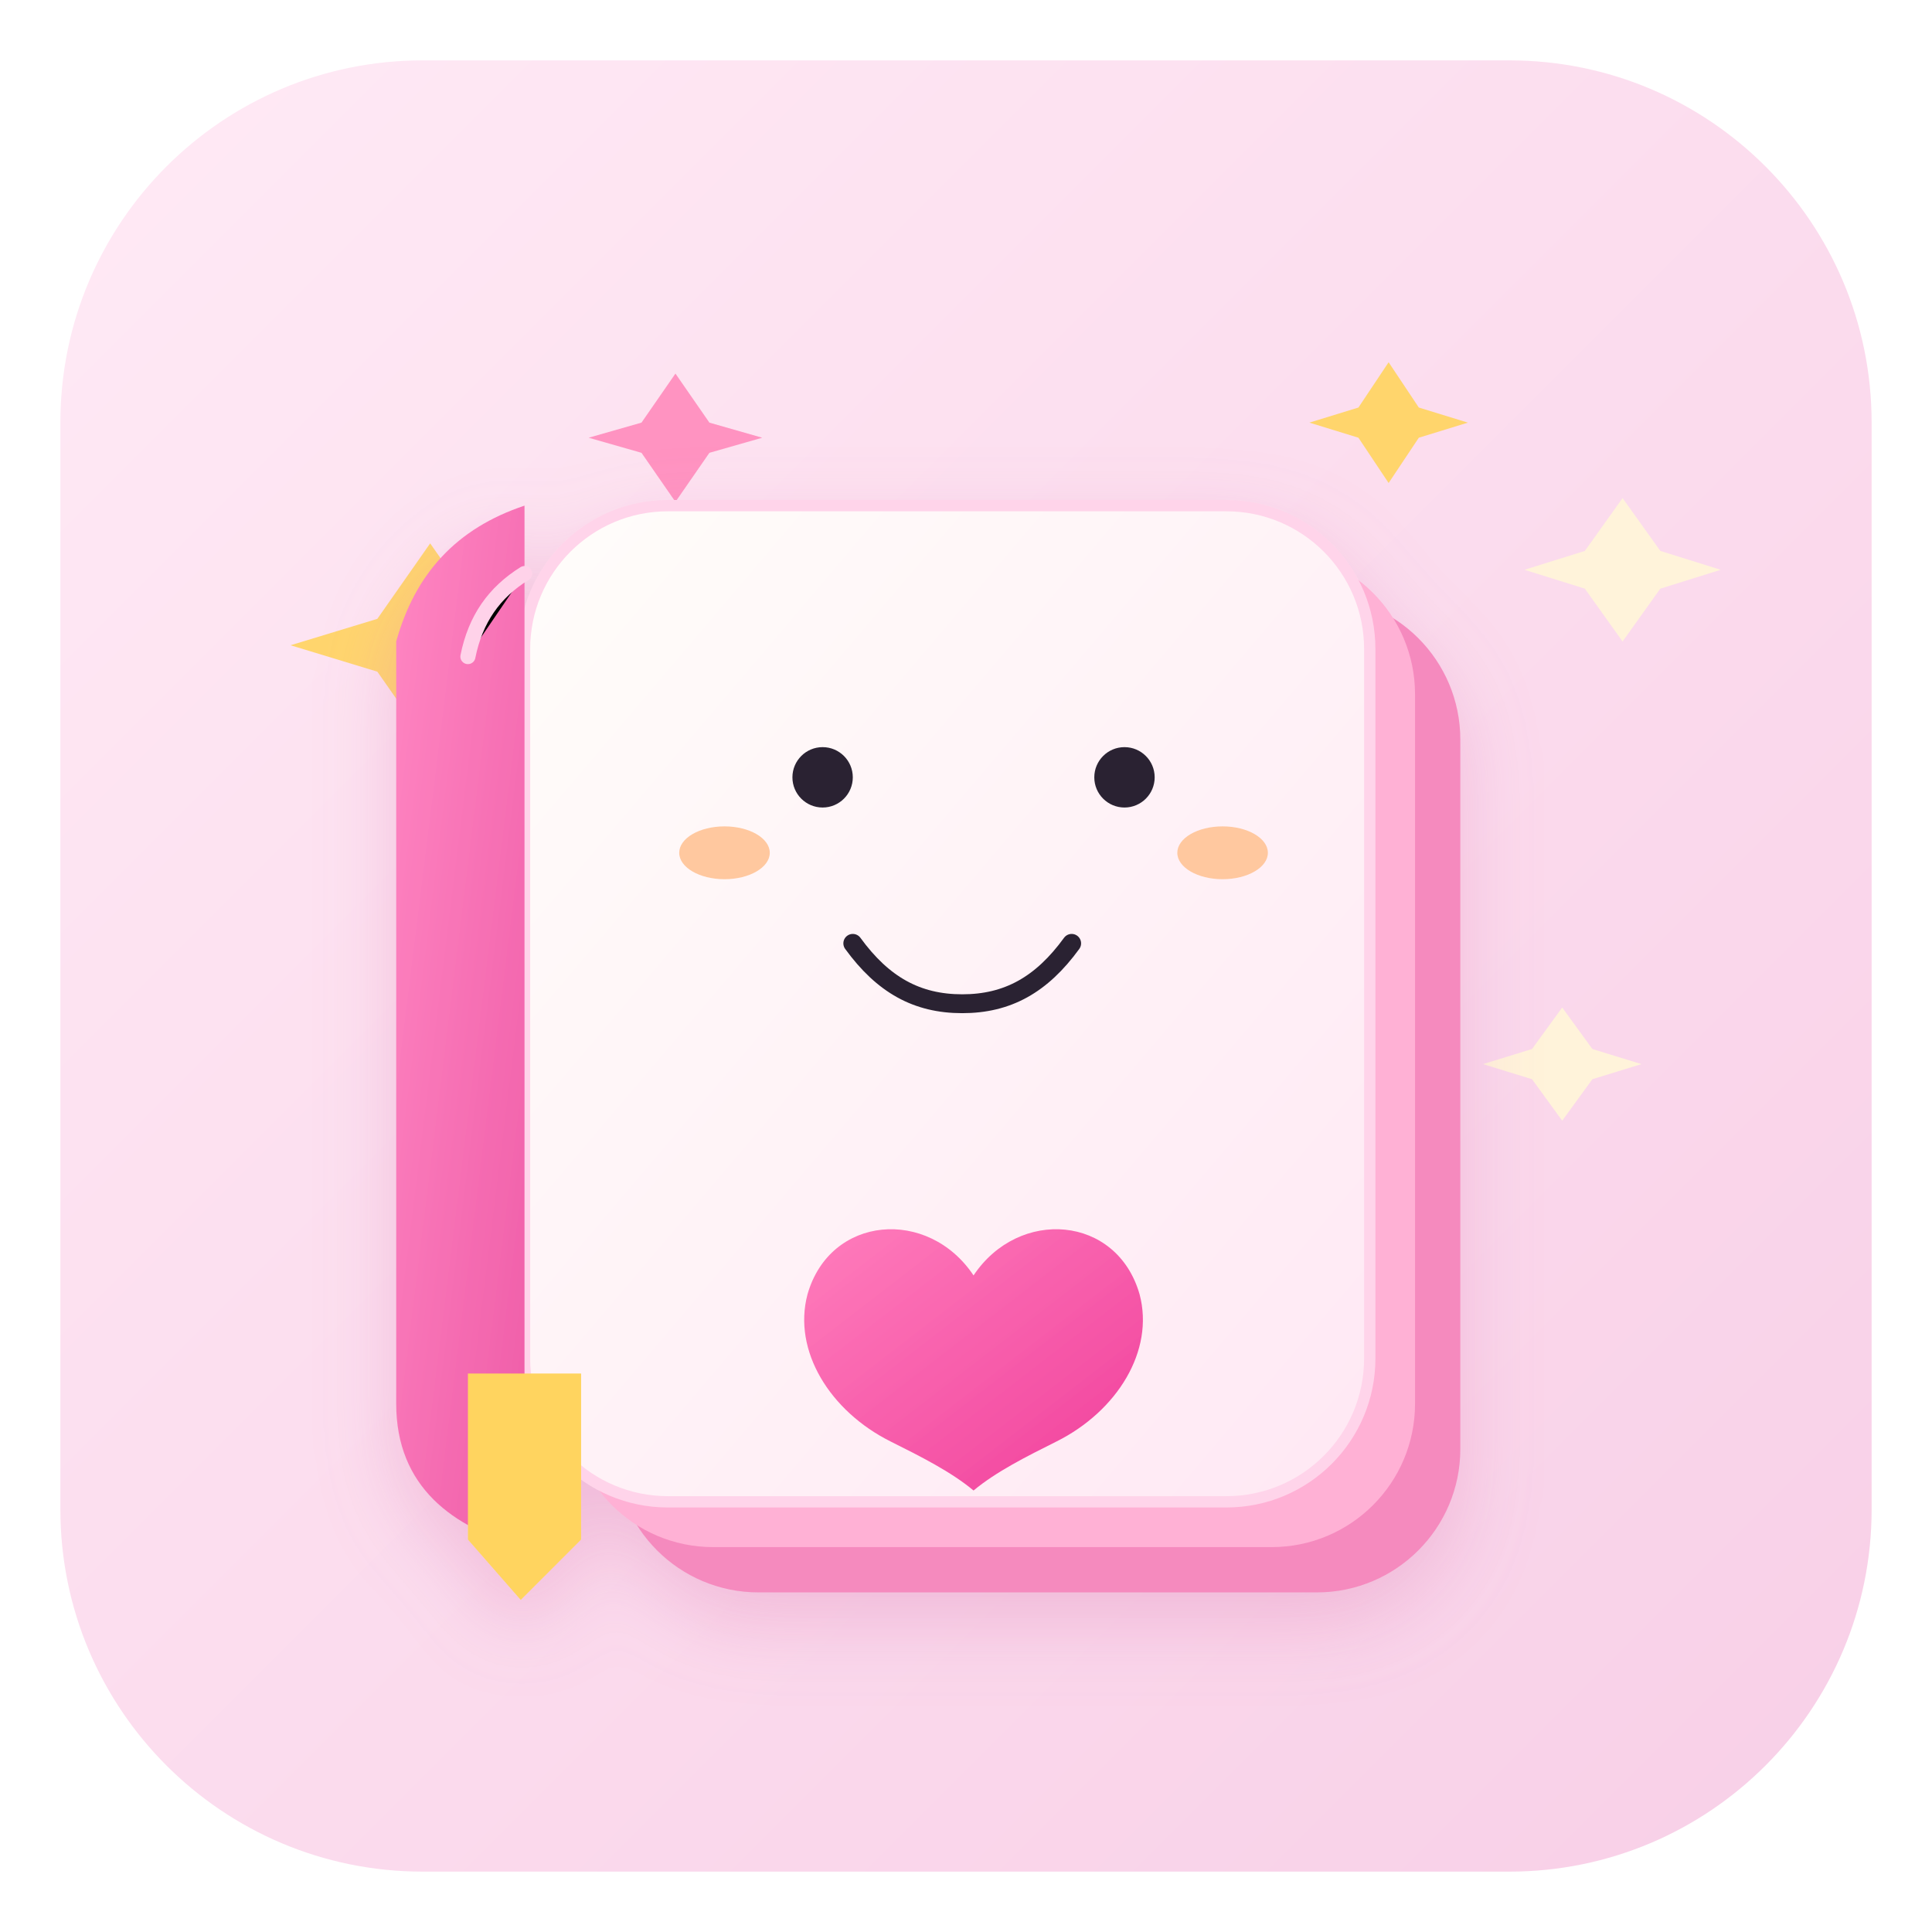
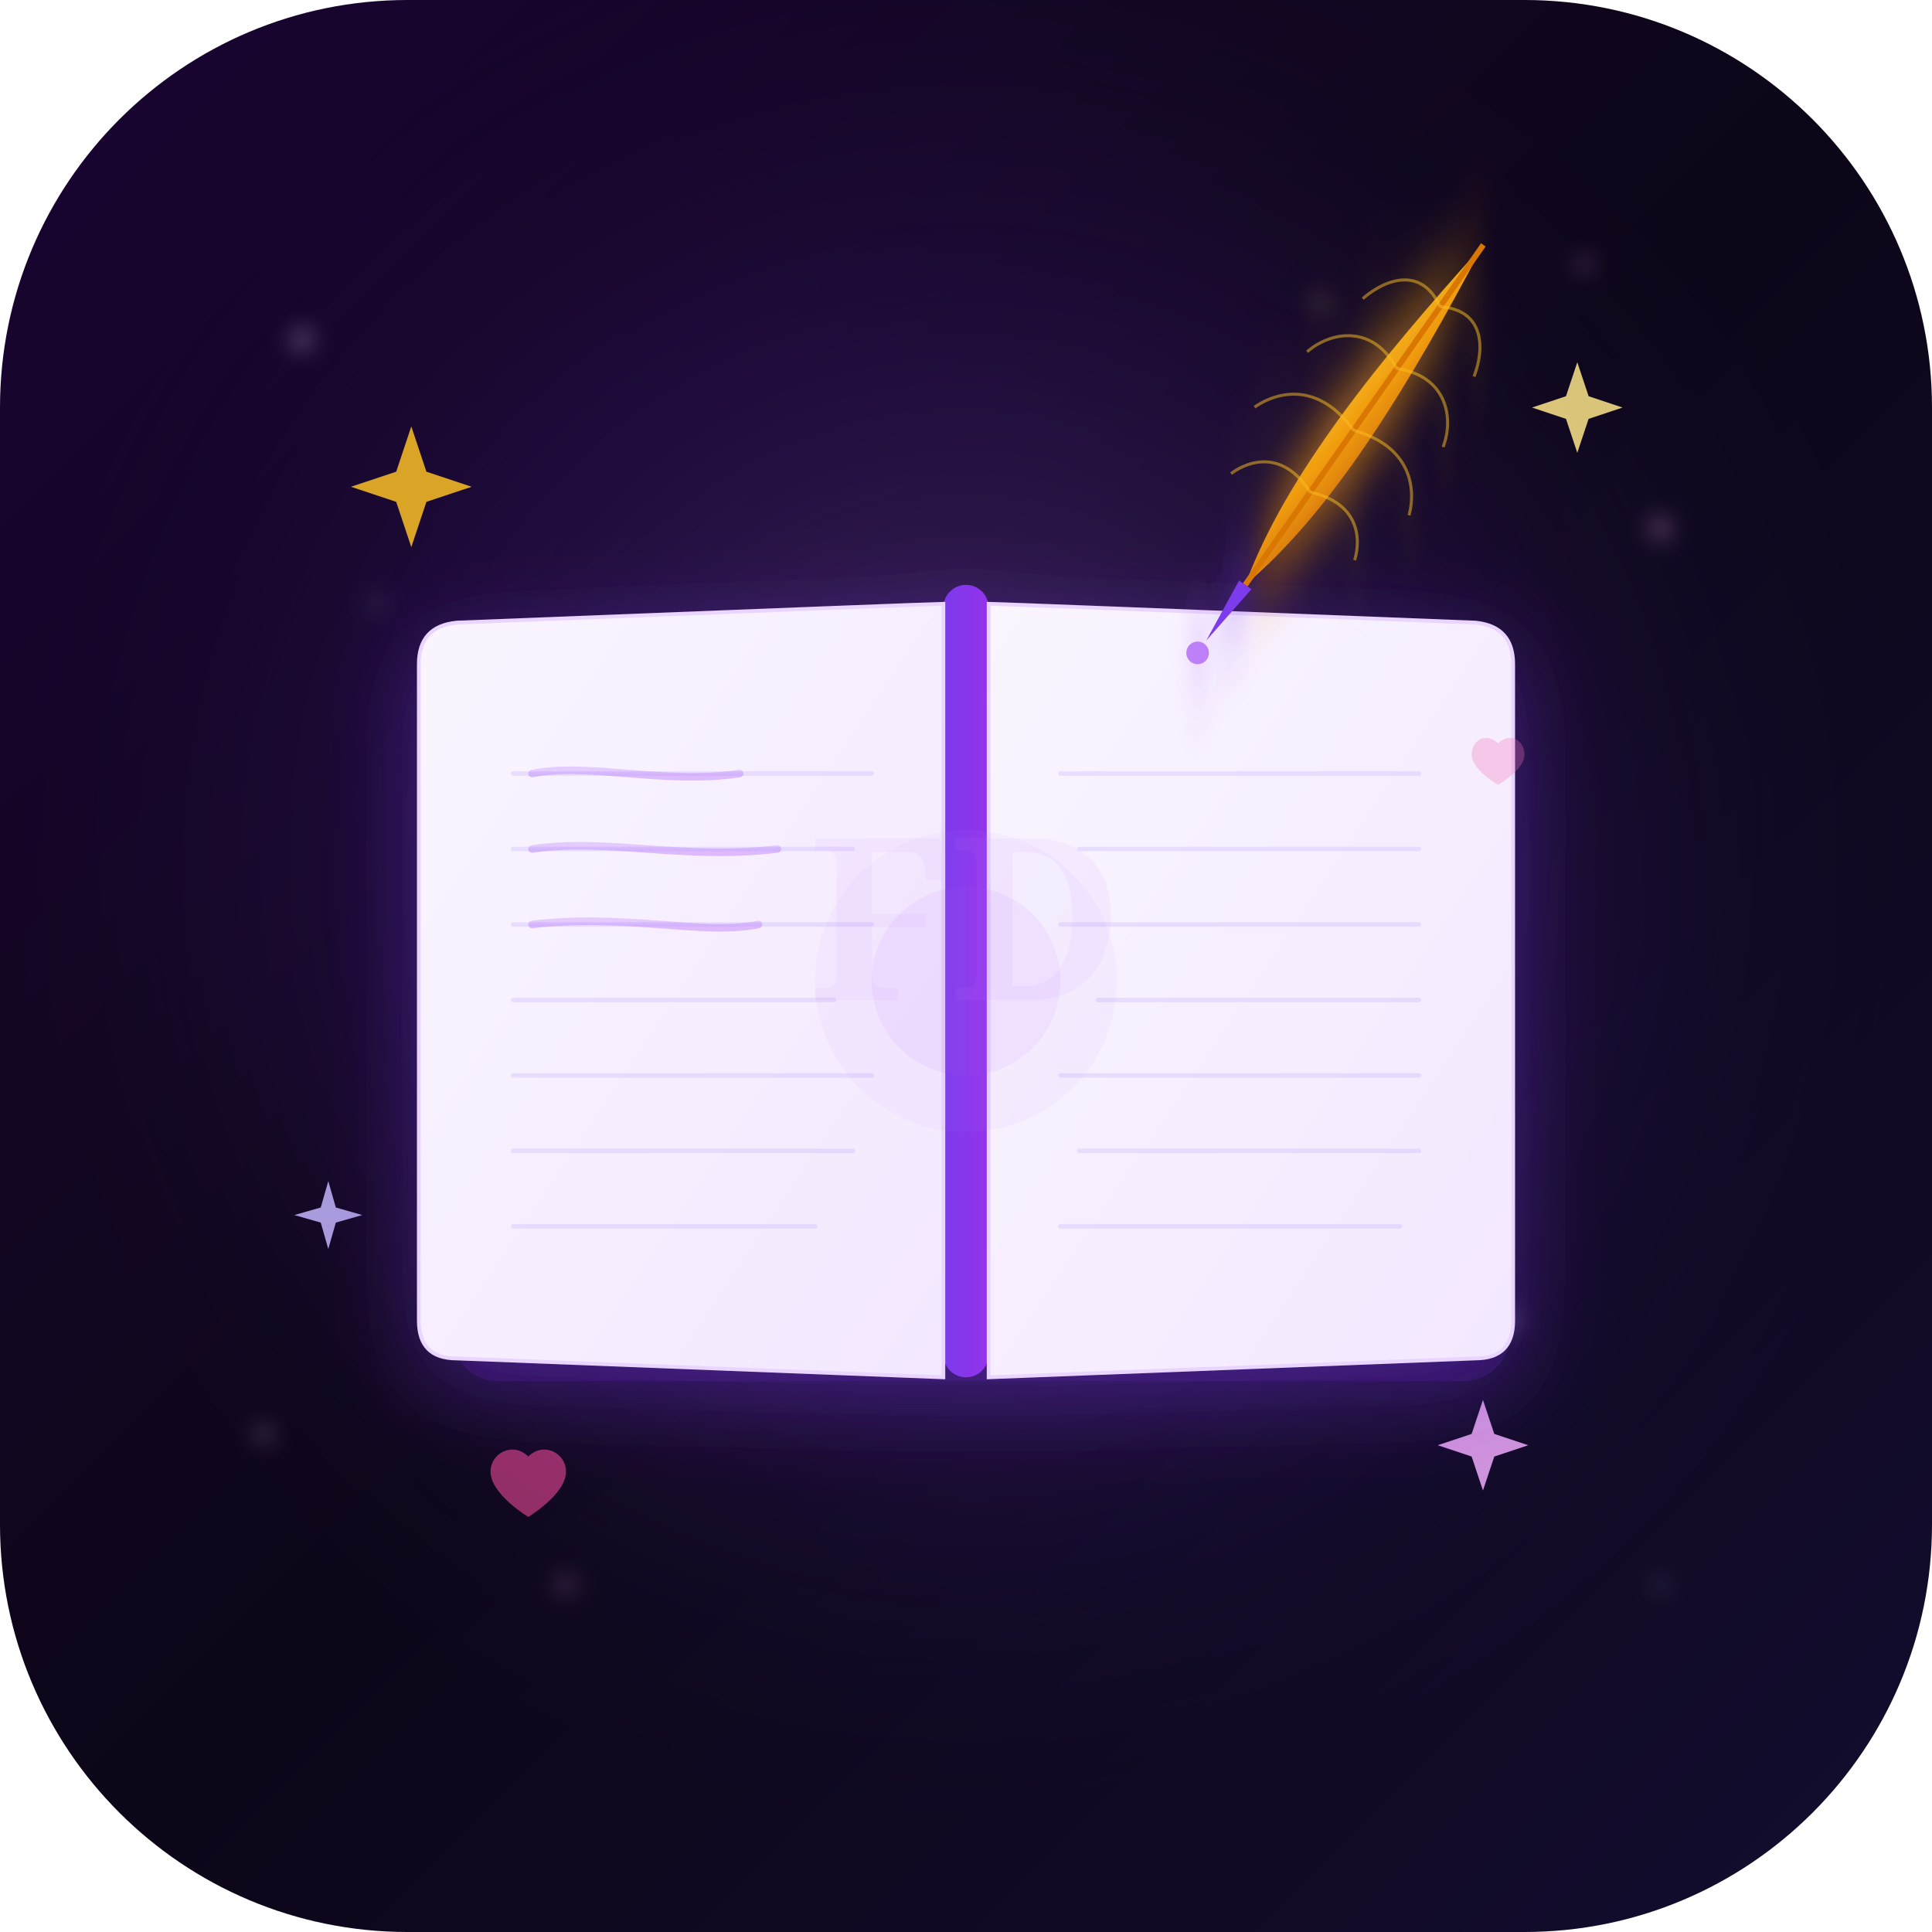
<svg xmlns="http://www.w3.org/2000/svg" viewBox="0 0 512 512" width="512" height="512" role="img" aria-label="FairyDiary app icon">
  <defs>
-     <linearGradient id="bg" x1="0%" y1="0%" x2="100%" y2="100%">
-       <stop offset="0%" stop-color="#ffeaf5" />
-       <stop offset="100%" stop-color="#f8cfe7" />
+     <linearGradient id="bgGrad" x1="0%" y1="0%" x2="100%" y2="100%">
+       <stop offset="0%" stop-color="#1a0533" />
+       <stop offset="50%" stop-color="#0d0618" />
+       <stop offset="100%" stop-color="#130d30" />
    </linearGradient>
-     <linearGradient id="bookBody" x1="0%" y1="0%" x2="100%" y2="100%">
-       <stop offset="0%" stop-color="#fffdfa" />
-       <stop offset="100%" stop-color="#ffe8f4" />
+     <linearGradient id="auroraGrad" x1="0%" y1="0%" x2="100%" y2="100%">
+       <stop offset="0%" stop-color="#c084fc" />
+       <stop offset="35%" stop-color="#a855f7" />
+       <stop offset="65%" stop-color="#ec4899" />
+       <stop offset="100%" stop-color="#f472b6" />
    </linearGradient>
-     <linearGradient id="bookEdge" x1="0%" y1="0%" x2="100%" y2="100%">
-       <stop offset="0%" stop-color="#ff86c2" />
-       <stop offset="100%" stop-color="#ef5da8" />
+     <linearGradient id="pageGrad" x1="0%" y1="0%" x2="100%" y2="100%">
+       <stop offset="0%" stop-color="#faf5ff" />
+       <stop offset="100%" stop-color="#f3e8ff" />
    </linearGradient>
-     <linearGradient id="heart" x1="0%" y1="0%" x2="100%" y2="100%">
-       <stop offset="0%" stop-color="#ff7dbc" />
-       <stop offset="100%" stop-color="#f03f9b" />
+     <linearGradient id="spineGrad" x1="0%" y1="0%" x2="100%" y2="0%">
+       <stop offset="0%" stop-color="#7c3aed" />
+       <stop offset="100%" stop-color="#9333ea" />
    </linearGradient>
-     <filter id="softShadow" x="-20%" y="-20%" width="140%" height="140%">
-       <feDropShadow dx="0" dy="8" stdDeviation="10" flood-color="#df82b8" flood-opacity="0.35" />
+     <linearGradient id="quillGrad" x1="0%" y1="0%" x2="100%" y2="100%">
+       <stop offset="0%" stop-color="#fbbf24" />
+       <stop offset="50%" stop-color="#f59e0b" />
+       <stop offset="100%" stop-color="#d97706" />
+     </linearGradient>
+     <linearGradient id="inkGrad" x1="0%" y1="0%" x2="0%" y2="100%">
+       <stop offset="0%" stop-color="#c084fc" />
+       <stop offset="100%" stop-color="#a855f7" />
+     </linearGradient>
+     <radialGradient id="glowCenter" cx="50%" cy="45%" r="50%">
+       <stop offset="0%" stop-color="#c084fc" stop-opacity="0.3" />
+       <stop offset="60%" stop-color="#7c3aed" stop-opacity="0.1" />
+       <stop offset="100%" stop-color="#1a0533" stop-opacity="0" />
+     </radialGradient>
+     <filter id="softGlow" x="-30%" y="-30%" width="160%" height="160%">
+       <feGaussianBlur stdDeviation="8" result="blur" />
+       <feMerge>
+         <feMergeNode in="blur" />
+         <feMergeNode in="SourceGraphic" />
+       </feMerge>
+     </filter>
+     <filter id="starGlow" x="-50%" y="-50%" width="200%" height="200%">
+       <feGaussianBlur stdDeviation="3" />
+     </filter>
+     <filter id="dropShadow" x="-20%" y="-10%" width="140%" height="140%">
+       <feDropShadow dx="0" dy="6" stdDeviation="12" flood-color="#7c3aed" flood-opacity="0.4" />
    </filter>
  </defs>
-   <rect x="16" y="16" width="480" height="480" rx="96" fill="url(#bg)" />
-   <g opacity="0.9">
-     <path d="M100 164l14-20 14 20 23 7-23 7-14 20-14-20-23-7z" fill="#ffd45e" />
-     <path d="M420 146l10-14 10 14 16 5-16 5-10 14-10-14-16-5z" fill="#fff6d8" />
-     <path d="M360 108l8-12 8 12 13 4-13 4-8 12-8-12-13-4z" fill="#ffd45e" />
-     <path d="M170 112l9-13 9 13 14 4-14 4-9 13-9-13-14-4z" fill="#ff8bbb" />
-     <path d="M406 278l8-11 8 11 13 4-13 4-8 11-8-11-13-4z" fill="#fff6d8" />
+   <rect width="512" height="512" rx="108" fill="url(#bgGrad)" />
+   <rect width="512" height="512" rx="108" fill="url(#glowCenter)" />
+   <g opacity="0.7" filter="url(#starGlow)">
+     <circle cx="80" cy="90" r="2" fill="#e9d5ff" />
+     <circle cx="420" cy="70" r="1.5" fill="#c084fc" />
+     <circle cx="440" cy="140" r="2" fill="#f0abfc" />
+     <circle cx="70" cy="380" r="1.5" fill="#ddd6fe" />
+     <circle cx="100" cy="160" r="1" fill="#e9d5ff" />
+     <circle cx="400" cy="350" r="1.8" fill="#c4b5fd" />
+     <circle cx="350" cy="80" r="1.2" fill="#fde68a" />
+     <circle cx="150" cy="420" r="1.5" fill="#f0abfc" />
+     <circle cx="440" cy="420" r="1" fill="#e9d5ff" />
  </g>
-   <g filter="url(#softShadow)" transform="translate(8 6)">
-     <rect x="155" y="152" width="224" height="264" rx="38" fill="#f58abe" />
-     <rect x="143" y="140" width="224" height="264" rx="38" fill="#ffb1d5" />
-     <rect x="131" y="128" width="224" height="264" rx="38" fill="url(#bookBody)" stroke="#ffd4ea" stroke-width="3" />
-     <path d="M131 128c-18 6-29 18-34 36v202c0 22 15 33 34 38v-276z" fill="url(#bookEdge)" />
-     <path d="M131 146c-8 5-13 12-15 22" stroke="#ffd2e9" stroke-width="4" stroke-linecap="round" />
-     <circle cx="210" cy="200" r="8" fill="#2a2230" />
-     <circle cx="290" cy="200" r="8" fill="#2a2230" />
-     <path d="M218 244c8 11 17 16 29 16 12 0 21-5 29-16" fill="none" stroke="#2a2230" stroke-width="5" stroke-linecap="round" />
-     <ellipse cx="184" cy="220" rx="12" ry="7" fill="#ffc89f" />
-     <ellipse cx="316" cy="220" rx="12" ry="7" fill="#ffc89f" />
-     <path d="M250 332c-12-18-38-16-44 5-4 15 6 31 22 39 8 4 16 8 22 13 6-5 14-9 22-13 16-8 26-24 22-39-6-21-32-23-44-5z" fill="url(#heart)" />
-     <path d="M116 358l30 0 0 44-16 16-14-16z" fill="#ffd45e" />
+   <g opacity="0.85">
+     <path d="M105 125 l4-12 4 12 12 4-12 4-4 12-4-12-12-4z" fill="#fbbf24" />
+     <path d="M415 105 l3-9 3 9 9 3-9 3-3 9-3-9-9-3z" fill="#fde68a" />
+     <path d="M390 380 l3-9 3 9 9 3-9 3-3 9-3-9-9-3z" fill="#f0abfc" />
+     <path d="M85 320 l2-7 2 7 7 2-7 2-2 7-2-7-7-2z" fill="#c4b5fd" />
+   </g>
+   <g filter="url(#dropShadow)" transform="translate(256 260)">
+     <rect x="-140" y="-100" width="280" height="200" rx="12" fill="#4c1d95" opacity="0.3" transform="translate(4,6)" />
+     <rect x="-6" y="-105" width="12" height="210" rx="6" fill="url(#spineGrad)" />
+     <path d="M-6,-100 Q-8,-100 -135,-95 Q-145,-94 -145,-84 L-145,90 Q-145,100 -135,100 L-6,105 Z" fill="url(#pageGrad)" stroke="#e9d5ff" stroke-width="1" />
+     <path d="M6,-100 Q8,-100 135,-95 Q145,-94 145,-84 L145,90 Q145,100 135,100 L6,105 Z" fill="url(#pageGrad)" stroke="#e9d5ff" stroke-width="1" />
+     <g opacity="0.2" stroke="#a78bfa" stroke-width="1.2" stroke-linecap="round">
+       <line x1="-120" y1="-55" x2="-25" y2="-55" />
+       <line x1="-120" y1="-35" x2="-30" y2="-35" />
+       <line x1="-120" y1="-15" x2="-25" y2="-15" />
+       <line x1="-120" y1="5" x2="-35" y2="5" />
+       <line x1="-120" y1="25" x2="-25" y2="25" />
+       <line x1="-120" y1="45" x2="-30" y2="45" />
+       <line x1="-120" y1="65" x2="-40" y2="65" />
+     </g>
+     <g opacity="0.2" stroke="#a78bfa" stroke-width="1.2" stroke-linecap="round">
+       <line x1="25" y1="-55" x2="120" y2="-55" />
+       <line x1="30" y1="-35" x2="120" y2="-35" />
+       <line x1="25" y1="-15" x2="120" y2="-15" />
+       <line x1="35" y1="5" x2="120" y2="5" />
+       <line x1="25" y1="25" x2="120" y2="25" />
+       <line x1="30" y1="45" x2="120" y2="45" />
+       <line x1="25" y1="65" x2="115" y2="65" />
+     </g>
+     <g opacity="0.35" stroke="url(#inkGrad)" stroke-width="2" stroke-linecap="round" fill="none">
+       <path d="M-115,-55 C-100,-58 -80,-52 -60,-55" />
+       <path d="M-115,-35 C-95,-38 -75,-32 -50,-35" />
+       <path d="M-115,-15 C-90,-18 -70,-12 -55,-15" />
+     </g>
+   </g>
+   <g filter="url(#softGlow)" transform="translate(330 155) rotate(35)">
+     <path d="M0,0 C-8,-30 -5,-70 0,-110 C5,-70 8,-30 0,0Z" fill="url(#quillGrad)" opacity="0.95" />
+     <line x1="0" y1="0" x2="0" y2="-110" stroke="#d97706" stroke-width="1.5" />
+     <g opacity="0.5" stroke="#fbbf24" stroke-width="0.8" fill="none">
+       <path d="M0,-30 C-12,-35 -18,-28 -20,-22" />
+       <path d="M0,-50 C-14,-55 -22,-48 -25,-40" />
+       <path d="M0,-70 C-12,-76 -20,-68 -22,-60" />
+       <path d="M0,-90 C-10,-96 -16,-88 -18,-80" />
+     </g>
+     <g opacity="0.5" stroke="#fbbf24" stroke-width="0.8" fill="none">
+       <path d="M0,-30 C12,-35 18,-28 20,-22" />
+       <path d="M0,-50 C14,-55 22,-48 25,-40" />
+       <path d="M0,-70 C12,-76 20,-68 22,-60" />
+       <path d="M0,-90 C10,-96 16,-88 18,-80" />
+     </g>
+     <path d="M-2,0 L0,18 L2,0Z" fill="#7c3aed" />
+     <circle cx="0" cy="22" r="3" fill="#a855f7" opacity="0.7" />
+   </g>
+   <circle cx="256" cy="260" r="40" fill="#c084fc" opacity="0.06" />
+   <circle cx="256" cy="260" r="25" fill="#a855f7" opacity="0.08" />
+   <g opacity="0.6">
+     <path d="M130 390 C130 385 136 382 140 386 C144 382 150 385 150 390 C150 396 140 402 140 402 C140 402 130 396 130 390Z" fill="#ec4899" />
+     <path d="M390 200 C390 196 394 194 397 197 C400 194 404 196 404 200 C404 204 397 208 397 208 C397 208 390 204 390 200Z" fill="#f472b6" opacity="0.5" />
+   </g>
+   <g opacity="0.08" transform="translate(256 265)">
+     <text x="0" y="0" text-anchor="middle" font-family="Georgia, serif" font-size="60" font-weight="700" fill="#c084fc">FD</text>
  </g>
</svg>
